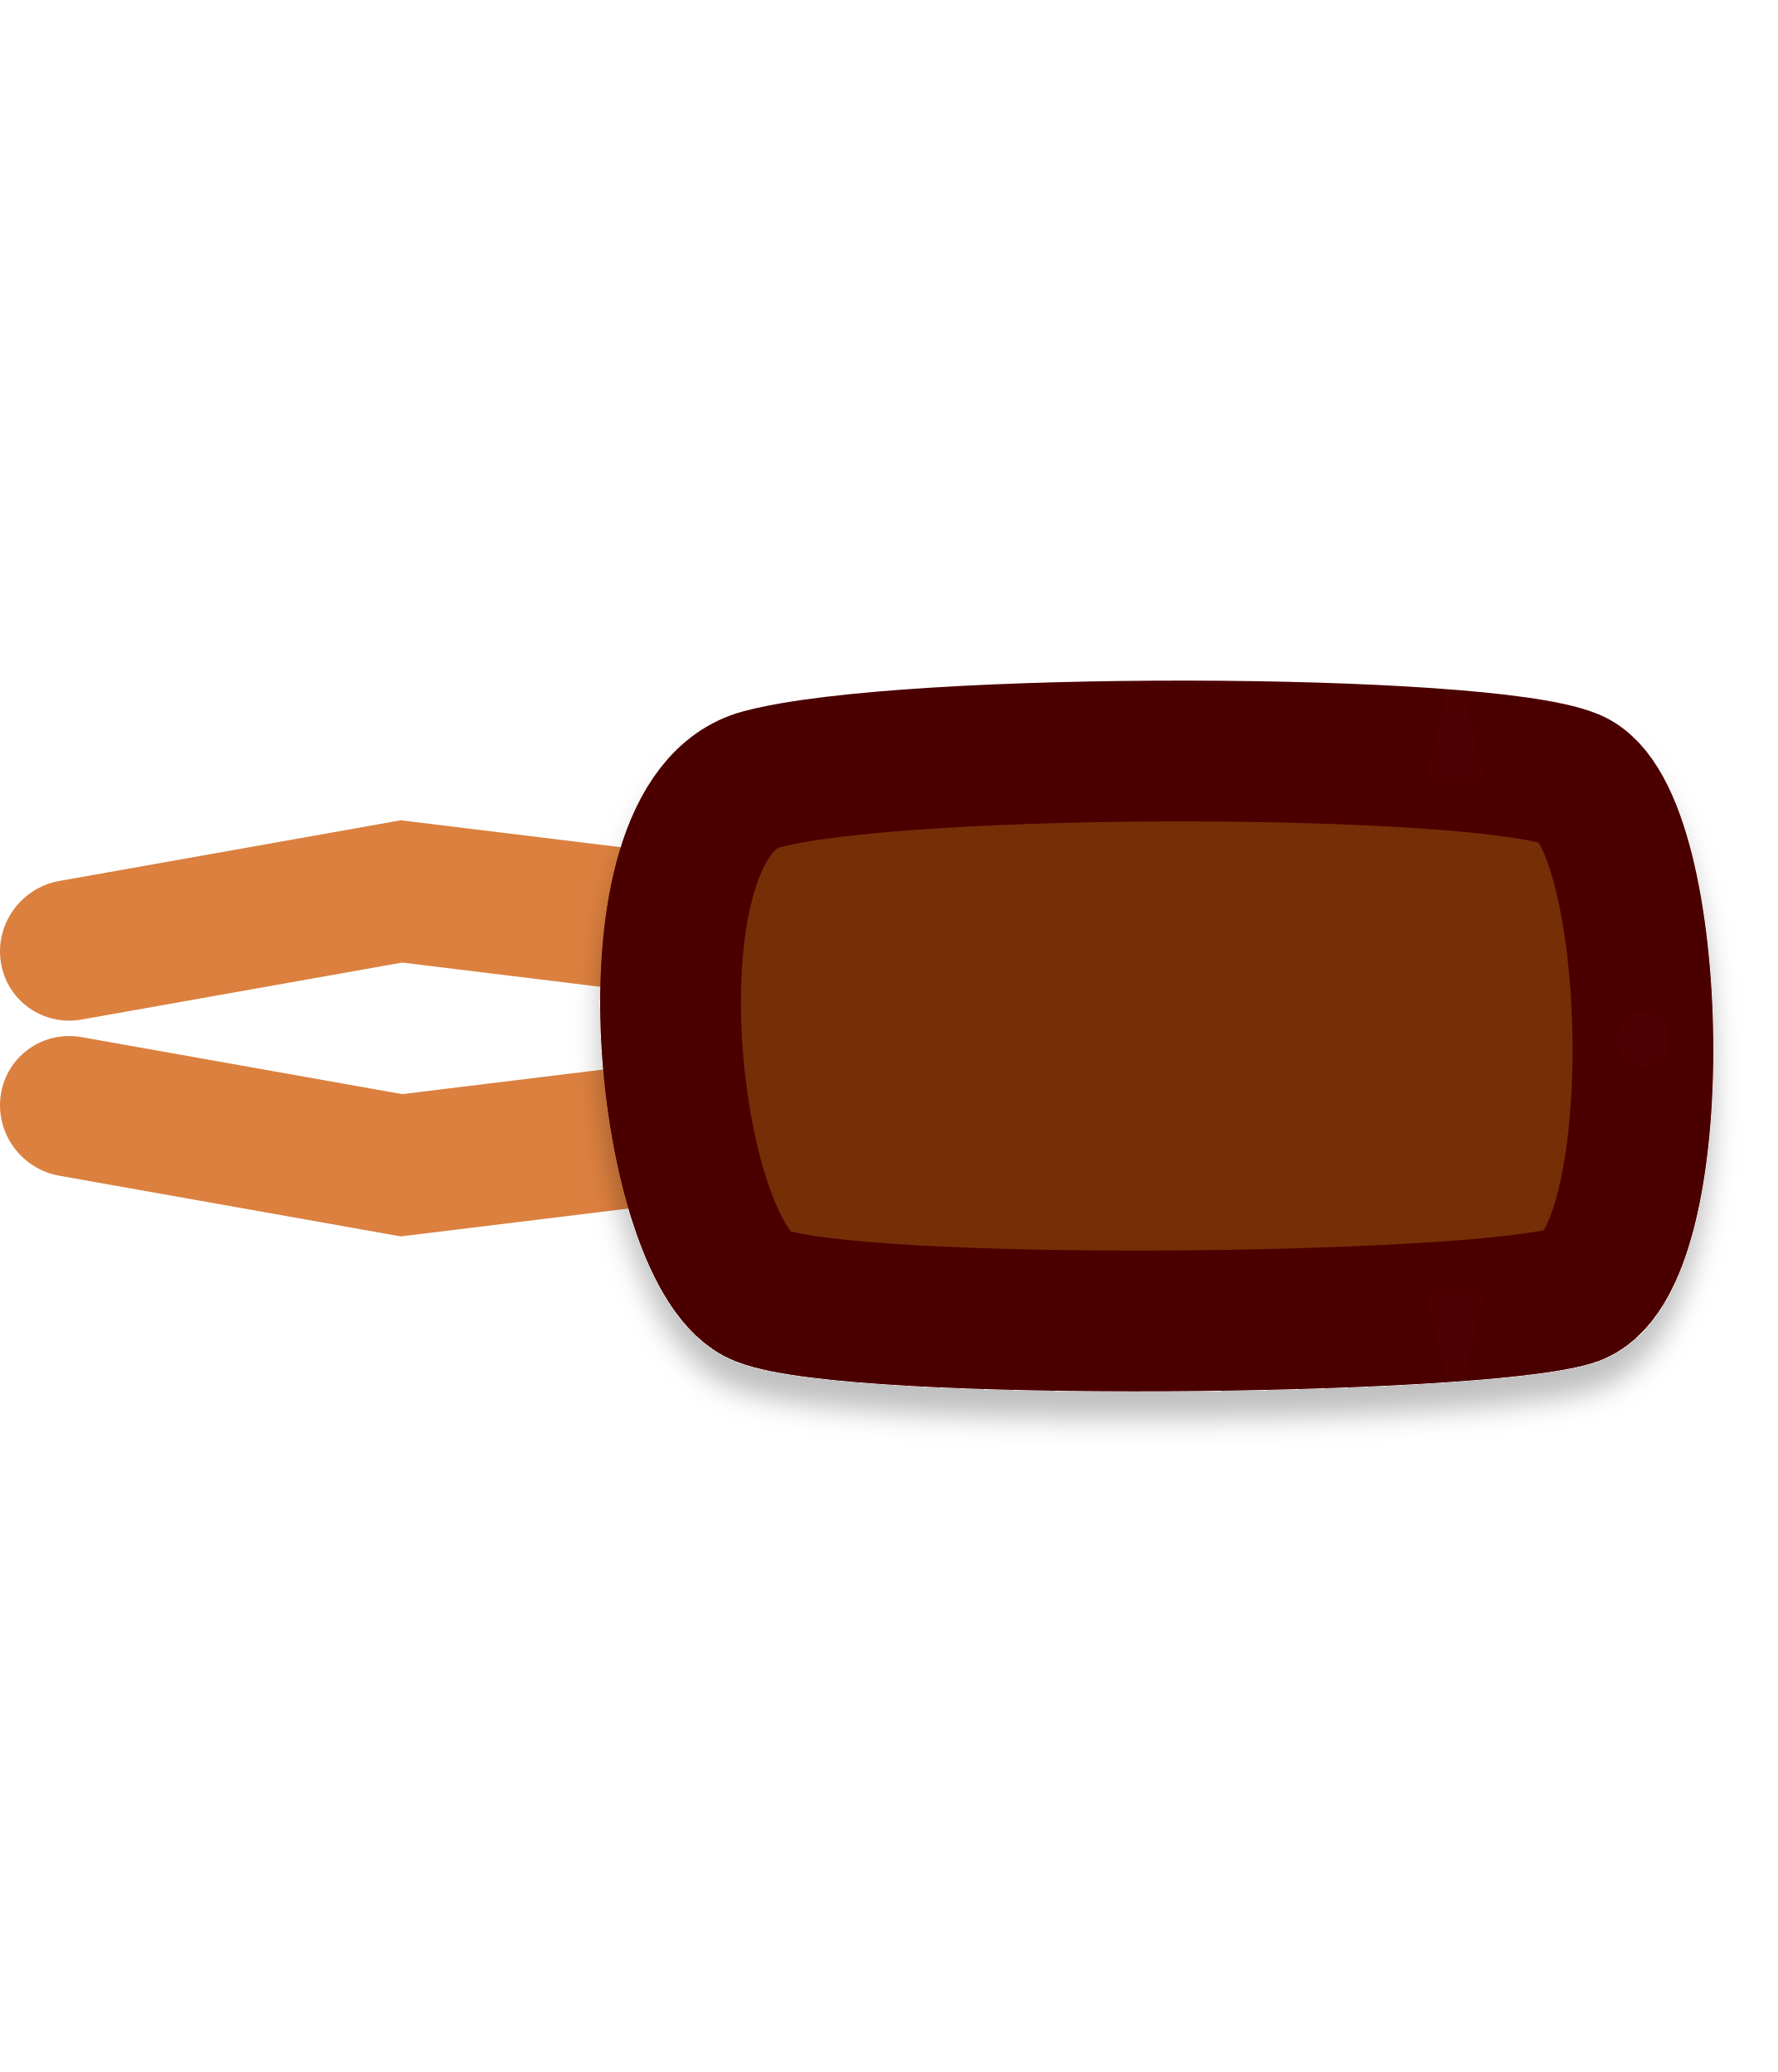
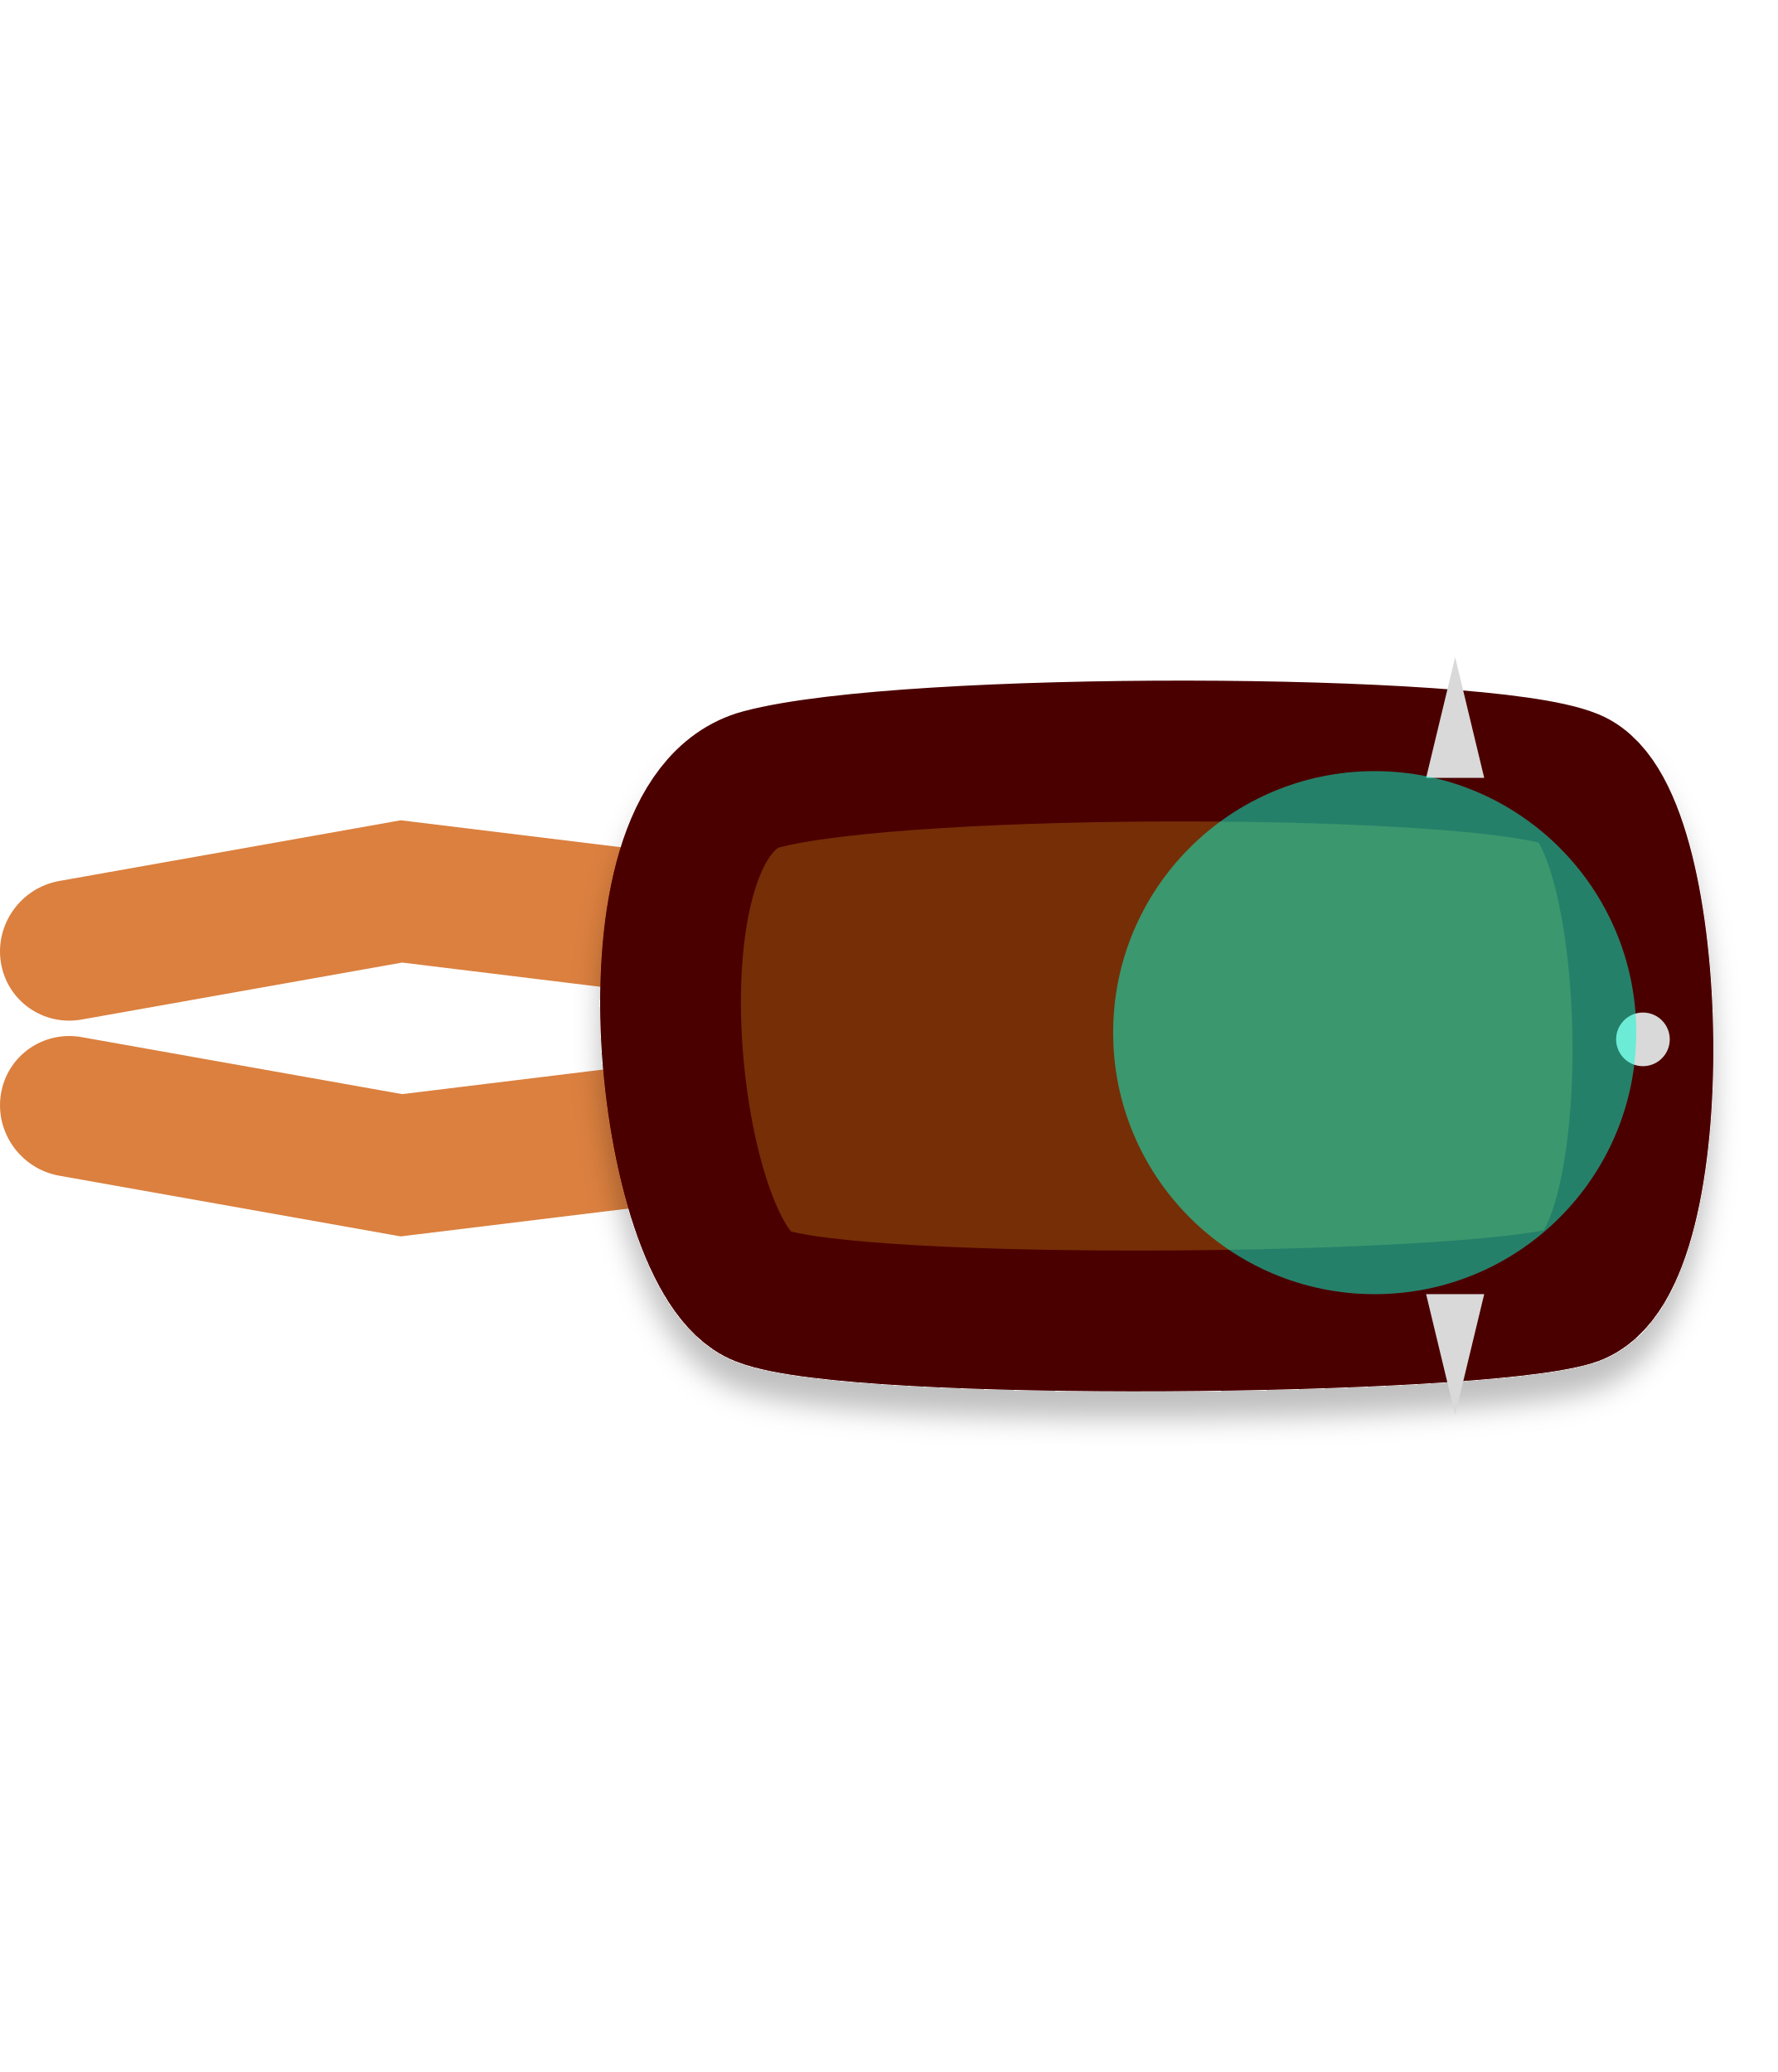
<svg xmlns="http://www.w3.org/2000/svg" width="265" height="309" viewBox="0 0 265 309" fill="none">
  <g id="centipede_tail">
    <path id="Vector 9" d="M105.364 157.616C111.11 156.913 116.418 161.008 117.22 166.762C118.023 172.515 114.015 177.749 108.269 178.452L106.817 168.034L105.364 157.616ZM59.861 173.777L61.313 184.195L59.751 184.386L58.194 184.109L59.861 173.777ZM8.838 175.334C3.111 174.316 -0.786 168.864 0.135 163.158C1.056 157.451 6.445 153.651 12.173 154.669L10.506 165.002L8.838 175.334ZM106.817 168.034L108.269 178.452L61.313 184.195L59.861 173.777L58.408 163.359L105.364 157.616L106.817 168.034ZM59.861 173.777L58.194 184.109L8.838 175.334L10.506 165.002L12.173 154.669L61.528 163.444L59.861 173.777Z" fill="#DB803F" />
    <path id="Vector 10" d="M105.364 149.1C111.11 149.803 116.418 145.708 117.22 139.954C118.023 134.2 114.015 128.966 108.269 128.264L106.817 138.682L105.364 149.1ZM59.861 132.939L61.313 122.521L59.751 122.33L58.194 122.607L59.861 132.939ZM8.838 131.382C3.111 132.4 -0.786 137.852 0.135 143.558C1.056 149.264 6.445 153.065 12.173 152.046L10.506 141.714L8.838 131.382ZM106.817 138.682L108.269 128.264L61.313 122.521L59.861 132.939L58.408 143.357L105.364 149.1L106.817 138.682ZM59.861 132.939L58.194 122.607L8.838 131.382L10.506 141.714L12.173 152.046L61.528 143.271L59.861 132.939Z" fill="#DB803F" />
    <g id="Rectangle 1" filter="url(#filter0_d_78_2143)">
      <path d="M234.349 116.225C247.772 121.728 249.263 188.802 234.349 193.256C219.436 197.71 127.716 198.758 113.548 193.256C99.38 187.754 91.923 121.99 113.548 116.225C135.173 110.461 220.927 110.723 234.349 116.225Z" fill="#762E07" stroke-width="21" stroke="#4B0000" />
    </g>
    <g id="origin">
-       <circle id="_origin" cx="244.983" cy="155" r="4" fill="#D9D9D9" fill-opacity="0.01" />
+       <circle id="_origin" cx="244.983" cy="155" r="4" fill="#D9D9D9" />
    </g>
    <g id="Group 37">
      <g id="thing">
-         <path id="_leg_left$" d="M216.983 98L221.313 116H212.653L216.983 98Z" fill="#D9D9D9" fill-opacity="0.01" />
+         <path id="_leg_left$" d="M216.983 98L221.313 116H212.653L216.983 98Z" fill="#D9D9D9" />
      </g>
    </g>
    <g id="Group 38">
      <g id="thing_2">
-         <path id="_leg_right$" d="M216.983 211L221.313 193H212.653L216.983 211Z" fill="#D9D9D9" fill-opacity="0.01" />
+         <path id="_leg_right$" d="M216.983 211L221.313 193H212.653L216.983 211Z" fill="#D9D9D9" />
+       </g>
+     </g>
+     <g id="collision">
+       <g id="collision_2">
+         <circle id="_collision$" cx="204.983" cy="154" r="39" fill="#00FFD5" fill-opacity="0.5" />
      </g>
    </g>
  </g>
  <defs>
    <filter id="filter0_d_78_2143" x="85.483" y="101.5" width="174" height="114" filterUnits="userSpaceOnUse" color-interpolation-filters="sRGB">
      <feFlood flood-opacity="0" result="BackgroundImageFix" />
      <feColorMatrix in="SourceAlpha" type="matrix" values="0 0 0 0 0 0 0 0 0 0 0 0 0 0 0 0 0 0 127 0" result="hardAlpha" />
      <feOffset dy="4" />
      <feGaussianBlur stdDeviation="2" />
      <feComposite in2="hardAlpha" operator="out" />
      <feColorMatrix type="matrix" values="0 0 0 0 0 0 0 0 0 0 0 0 0 0 0 0 0 0 0.25 0" />
      <feBlend mode="normal" in2="BackgroundImageFix" result="effect1_dropShadow_78_2143" />
      <feBlend mode="normal" in="SourceGraphic" in2="effect1_dropShadow_78_2143" result="shape" />
    </filter>
  </defs>
</svg>
